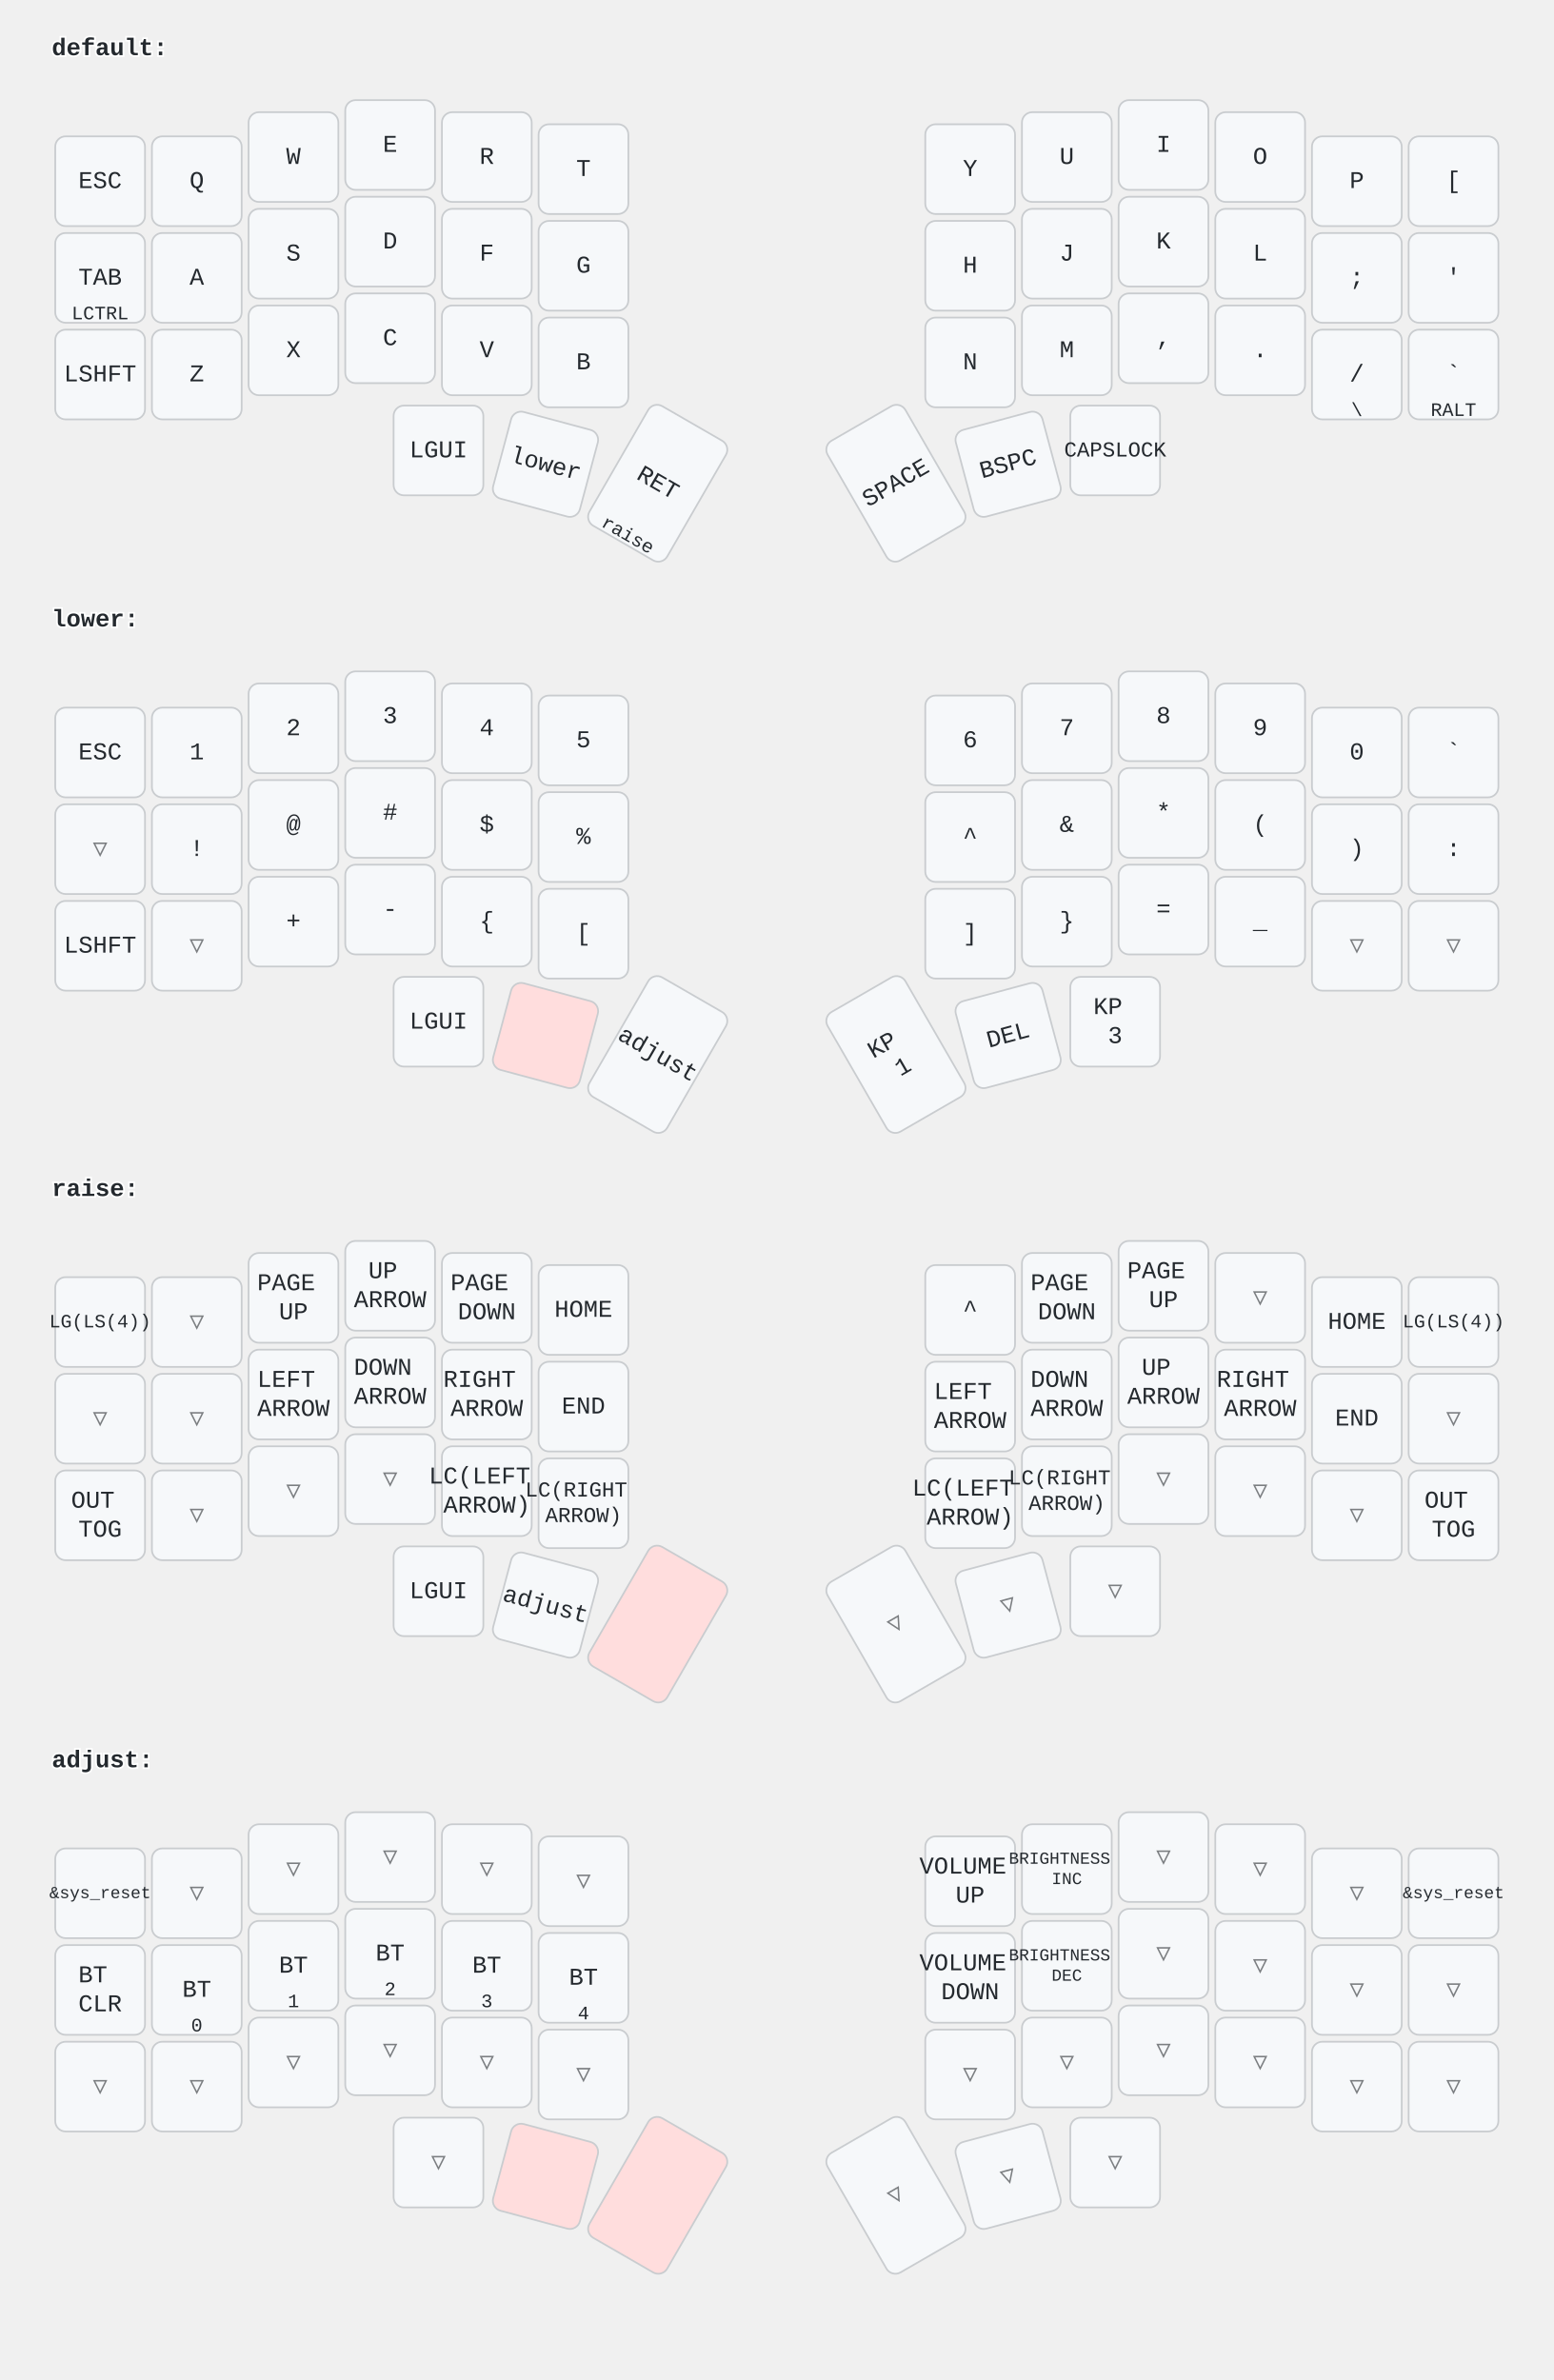
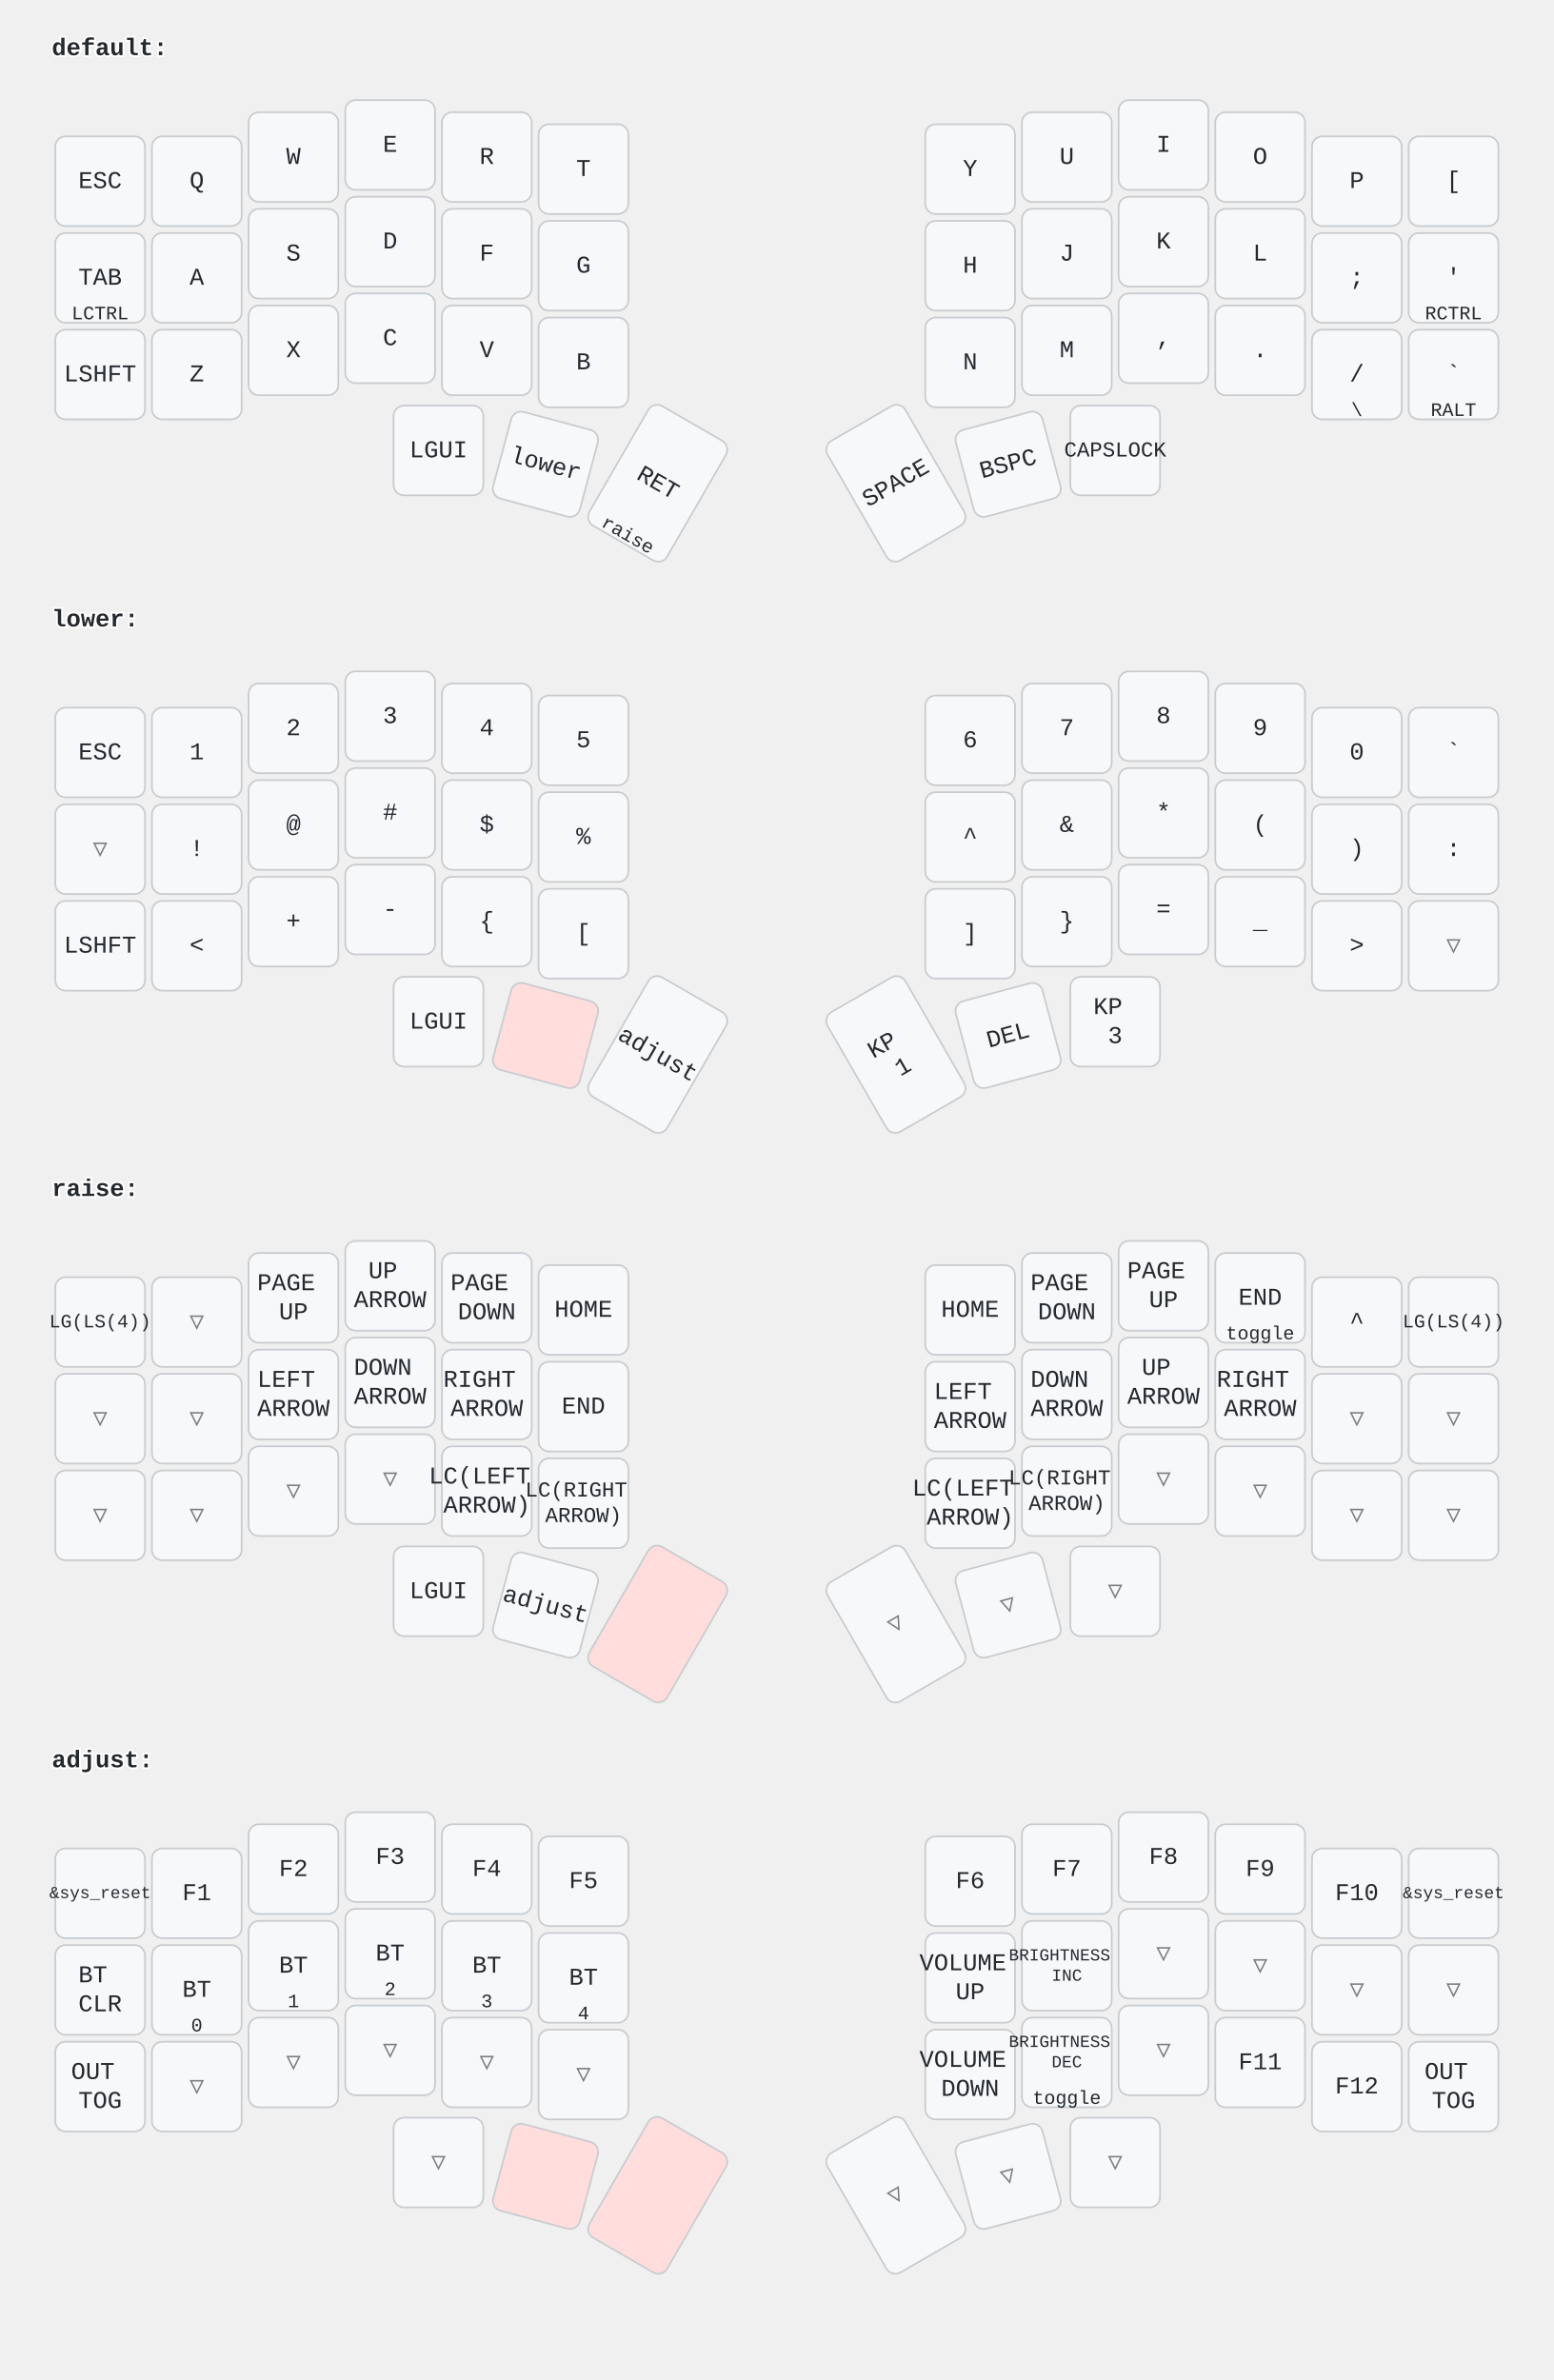
<svg xmlns="http://www.w3.org/2000/svg" width="900" height="1379" viewBox="0 0 900 1379" class="keymap">
  <style>/* inherit to force styles through use tags */
svg path {
    fill: inherit;
}

/* font and background color specifications */
svg.keymap {
    font-family: SFMono-Regular,Consolas,Liberation Mono,Menlo,monospace;
    font-size: 14px;
    font-kerning: normal;
    text-rendering: optimizeLegibility;
    fill: #24292e;
}

/* default key styling */
rect.key {
    fill: #f6f8fa;
}

rect.key, rect.combo {
    stroke: #c9cccf;
    stroke-width: 1;
}

/* default key side styling, only used is draw_key_sides is set */
rect.side {
    filter: brightness(90%);
}

/* color accent for combo boxes */
rect.combo, rect.combo-separate {
    fill: #cdf;
}

/* color accent for held keys */
rect.held, rect.combo.held {
    fill: #fdd;
}

/* color accent for ghost (optional) keys */
rect.ghost, rect.combo.ghost {
    stroke-dasharray: 4, 4;
    stroke-width: 2;
}

text {
    text-anchor: middle;
    dominant-baseline: middle;
}

/* styling for layer labels */
text.label {
    font-weight: bold;
    text-anchor: start;
    stroke: white;
    stroke-width: 2;
    paint-order: stroke;
}

/* styling for combo tap, and key hold/shifted label text */
text.combo, text.hold, text.shifted {
    font-size: 11px;
}

text.hold {
    text-anchor: middle;
    dominant-baseline: auto;
}

text.shifted {
    text-anchor: middle;
    dominant-baseline: hanging;
}

/* styling for hold/shifted label text in combo box */
text.combo.hold, text.combo.shifted {
    font-size: 8px;
}

/* lighter symbol for transparent keys */
text.trans {
    fill: #7b7e81;
}

/* styling for combo dendrons */
path.combo {
    stroke-width: 1;
    stroke: gray;
    fill: none;
}

/* Start Tabler Icons Cleanup */
/* cannot use height/width with glyphs */
.icon-tabler &gt; path {
    fill: inherit;
    stroke: inherit;
    stroke-width: 2;
}
/* hide tabler's default box */
.icon-tabler &gt; path[stroke="none"][fill="none"] {
    visibility: hidden;
}
/* End Tabler Icons Cleanup */
</style>
  <g transform="translate(30, 0)" class="layer-default">
    <text x="0" y="28" class="label">default:</text>
    <g transform="translate(0, 56)">
      <g transform="translate(28, 49)" class="key keypos-0">
        <rect rx="6" ry="6" x="-26" y="-26" width="52" height="52" class="key" />
        <text x="0" y="0" class="key tap">ESC</text>
      </g>
      <g transform="translate(84, 49)" class="key keypos-1">
        <rect rx="6" ry="6" x="-26" y="-26" width="52" height="52" class="key" />
        <text x="0" y="0" class="key tap">Q</text>
      </g>
      <g transform="translate(140, 35)" class="key keypos-2">
        <rect rx="6" ry="6" x="-26" y="-26" width="52" height="52" class="key" />
        <text x="0" y="0" class="key tap">W</text>
      </g>
      <g transform="translate(196, 28)" class="key keypos-3">
        <rect rx="6" ry="6" x="-26" y="-26" width="52" height="52" class="key" />
        <text x="0" y="0" class="key tap">E</text>
      </g>
      <g transform="translate(252, 35)" class="key keypos-4">
        <rect rx="6" ry="6" x="-26" y="-26" width="52" height="52" class="key" />
        <text x="0" y="0" class="key tap">R</text>
      </g>
      <g transform="translate(308, 42)" class="key keypos-5">
        <rect rx="6" ry="6" x="-26" y="-26" width="52" height="52" class="key" />
        <text x="0" y="0" class="key tap">T</text>
      </g>
      <g transform="translate(532, 42)" class="key keypos-6">
        <rect rx="6" ry="6" x="-26" y="-26" width="52" height="52" class="key" />
        <text x="0" y="0" class="key tap">Y</text>
      </g>
      <g transform="translate(588, 35)" class="key keypos-7">
        <rect rx="6" ry="6" x="-26" y="-26" width="52" height="52" class="key" />
        <text x="0" y="0" class="key tap">U</text>
      </g>
      <g transform="translate(644, 28)" class="key keypos-8">
        <rect rx="6" ry="6" x="-26" y="-26" width="52" height="52" class="key" />
        <text x="0" y="0" class="key tap">I</text>
      </g>
      <g transform="translate(700, 35)" class="key keypos-9">
        <rect rx="6" ry="6" x="-26" y="-26" width="52" height="52" class="key" />
        <text x="0" y="0" class="key tap">O</text>
      </g>
      <g transform="translate(756, 49)" class="key keypos-10">
        <rect rx="6" ry="6" x="-26" y="-26" width="52" height="52" class="key" />
        <text x="0" y="0" class="key tap">P</text>
      </g>
      <g transform="translate(812, 49)" class="key keypos-11">
        <rect rx="6" ry="6" x="-26" y="-26" width="52" height="52" class="key" />
        <text x="0" y="0" class="key tap">[</text>
      </g>
      <g transform="translate(28, 105)" class="key keypos-12">
        <rect rx="6" ry="6" x="-26" y="-26" width="52" height="52" class="key" />
        <text x="0" y="0" class="key tap">TAB</text>
        <text x="0" y="24" class="key hold">LCTRL</text>
      </g>
      <g transform="translate(84, 105)" class="key keypos-13">
        <rect rx="6" ry="6" x="-26" y="-26" width="52" height="52" class="key" />
        <text x="0" y="0" class="key tap">A</text>
      </g>
      <g transform="translate(140, 91)" class="key keypos-14">
        <rect rx="6" ry="6" x="-26" y="-26" width="52" height="52" class="key" />
        <text x="0" y="0" class="key tap">S</text>
      </g>
      <g transform="translate(196, 84)" class="key keypos-15">
        <rect rx="6" ry="6" x="-26" y="-26" width="52" height="52" class="key" />
        <text x="0" y="0" class="key tap">D</text>
      </g>
      <g transform="translate(252, 91)" class="key keypos-16">
        <rect rx="6" ry="6" x="-26" y="-26" width="52" height="52" class="key" />
        <text x="0" y="0" class="key tap">F</text>
      </g>
      <g transform="translate(308, 98)" class="key keypos-17">
        <rect rx="6" ry="6" x="-26" y="-26" width="52" height="52" class="key" />
        <text x="0" y="0" class="key tap">G</text>
      </g>
      <g transform="translate(532, 98)" class="key keypos-18">
        <rect rx="6" ry="6" x="-26" y="-26" width="52" height="52" class="key" />
        <text x="0" y="0" class="key tap">H</text>
      </g>
      <g transform="translate(588, 91)" class="key keypos-19">
        <rect rx="6" ry="6" x="-26" y="-26" width="52" height="52" class="key" />
        <text x="0" y="0" class="key tap">J</text>
      </g>
      <g transform="translate(644, 84)" class="key keypos-20">
        <rect rx="6" ry="6" x="-26" y="-26" width="52" height="52" class="key" />
        <text x="0" y="0" class="key tap">K</text>
      </g>
      <g transform="translate(700, 91)" class="key keypos-21">
        <rect rx="6" ry="6" x="-26" y="-26" width="52" height="52" class="key" />
        <text x="0" y="0" class="key tap">L</text>
      </g>
      <g transform="translate(756, 105)" class="key keypos-22">
        <rect rx="6" ry="6" x="-26" y="-26" width="52" height="52" class="key" />
        <text x="0" y="0" class="key tap">;</text>
      </g>
      <g transform="translate(812, 105)" class="key keypos-23">
        <rect rx="6" ry="6" x="-26" y="-26" width="52" height="52" class="key" />
        <text x="0" y="0" class="key tap">'</text>
+         <text x="0" y="24" class="key hold">RCTRL</text>
      </g>
      <g transform="translate(28, 161)" class="key keypos-24">
        <rect rx="6" ry="6" x="-26" y="-26" width="52" height="52" class="key" />
        <text x="0" y="0" class="key tap">LSHFT</text>
      </g>
      <g transform="translate(84, 161)" class="key keypos-25">
        <rect rx="6" ry="6" x="-26" y="-26" width="52" height="52" class="key" />
        <text x="0" y="0" class="key tap">Z</text>
      </g>
      <g transform="translate(140, 147)" class="key keypos-26">
        <rect rx="6" ry="6" x="-26" y="-26" width="52" height="52" class="key" />
        <text x="0" y="0" class="key tap">X</text>
      </g>
      <g transform="translate(196, 140)" class="key keypos-27">
        <rect rx="6" ry="6" x="-26" y="-26" width="52" height="52" class="key" />
        <text x="0" y="0" class="key tap">C</text>
      </g>
      <g transform="translate(252, 147)" class="key keypos-28">
        <rect rx="6" ry="6" x="-26" y="-26" width="52" height="52" class="key" />
        <text x="0" y="0" class="key tap">V</text>
      </g>
      <g transform="translate(308, 154)" class="key keypos-29">
        <rect rx="6" ry="6" x="-26" y="-26" width="52" height="52" class="key" />
        <text x="0" y="0" class="key tap">B</text>
      </g>
      <g transform="translate(532, 154)" class="key keypos-30">
        <rect rx="6" ry="6" x="-26" y="-26" width="52" height="52" class="key" />
        <text x="0" y="0" class="key tap">N</text>
      </g>
      <g transform="translate(588, 147)" class="key keypos-31">
        <rect rx="6" ry="6" x="-26" y="-26" width="52" height="52" class="key" />
        <text x="0" y="0" class="key tap">M</text>
      </g>
      <g transform="translate(644, 140)" class="key keypos-32">
        <rect rx="6" ry="6" x="-26" y="-26" width="52" height="52" class="key" />
        <text x="0" y="0" class="key tap">,</text>
      </g>
      <g transform="translate(700, 147)" class="key keypos-33">
        <rect rx="6" ry="6" x="-26" y="-26" width="52" height="52" class="key" />
        <text x="0" y="0" class="key tap">.</text>
      </g>
      <g transform="translate(756, 161)" class="key keypos-34">
        <rect rx="6" ry="6" x="-26" y="-26" width="52" height="52" class="key" />
        <text x="0" y="0" class="key tap">/</text>
        <text x="0" y="24" class="key hold">\</text>
      </g>
      <g transform="translate(812, 161)" class="key keypos-35">
        <rect rx="6" ry="6" x="-26" y="-26" width="52" height="52" class="key" />
        <text x="0" y="0" class="key tap">`</text>
        <text x="0" y="24" class="key hold">RALT</text>
      </g>
      <g transform="translate(224, 205)" class="key keypos-36">
        <rect rx="6" ry="6" x="-26" y="-26" width="52" height="52" class="key" />
        <text x="0" y="0" class="key tap">LGUI</text>
      </g>
      <g transform="translate(286, 213) rotate(15.0)" class="key keypos-37">
        <rect rx="6" ry="6" x="-26" y="-26" width="52" height="52" class="key" />
        <text x="0" y="0" class="key tap">lower</text>
      </g>
      <g transform="translate(351, 224) rotate(30.0)" class="key keypos-38">
        <rect rx="6" ry="6" x="-26" y="-40" width="52" height="80" class="key" />
        <text x="0" y="0" class="key tap">RET</text>
        <text x="0" y="38" class="key hold">raise</text>
      </g>
      <g transform="translate(489, 224) rotate(-30.0)" class="key keypos-39">
        <rect rx="6" ry="6" x="-26" y="-40" width="52" height="80" class="key" />
        <text x="0" y="0" class="key tap">SPACE</text>
      </g>
      <g transform="translate(554, 213) rotate(-15.0)" class="key keypos-40">
        <rect rx="6" ry="6" x="-26" y="-26" width="52" height="52" class="key" />
        <text x="0" y="0" class="key tap">BSPC</text>
      </g>
      <g transform="translate(616, 205)" class="key keypos-41">
        <rect rx="6" ry="6" x="-26" y="-26" width="52" height="52" class="key" />
        <text x="0" y="0" class="key tap">
          <tspan style="font-size: 88%">CAPSLOCK</tspan>
        </text>
      </g>
    </g>
  </g>
  <g transform="translate(30, 331)" class="layer-lower">
    <text x="0" y="28" class="label">lower:</text>
    <g transform="translate(0, 56)">
      <g transform="translate(28, 49)" class="key keypos-0">
        <rect rx="6" ry="6" x="-26" y="-26" width="52" height="52" class="key" />
        <text x="0" y="0" class="key tap">ESC</text>
      </g>
      <g transform="translate(84, 49)" class="key keypos-1">
        <rect rx="6" ry="6" x="-26" y="-26" width="52" height="52" class="key" />
        <text x="0" y="0" class="key tap">1</text>
      </g>
      <g transform="translate(140, 35)" class="key keypos-2">
        <rect rx="6" ry="6" x="-26" y="-26" width="52" height="52" class="key" />
        <text x="0" y="0" class="key tap">2</text>
      </g>
      <g transform="translate(196, 28)" class="key keypos-3">
        <rect rx="6" ry="6" x="-26" y="-26" width="52" height="52" class="key" />
        <text x="0" y="0" class="key tap">3</text>
      </g>
      <g transform="translate(252, 35)" class="key keypos-4">
        <rect rx="6" ry="6" x="-26" y="-26" width="52" height="52" class="key" />
        <text x="0" y="0" class="key tap">4</text>
      </g>
      <g transform="translate(308, 42)" class="key keypos-5">
        <rect rx="6" ry="6" x="-26" y="-26" width="52" height="52" class="key" />
        <text x="0" y="0" class="key tap">5</text>
      </g>
      <g transform="translate(532, 42)" class="key keypos-6">
        <rect rx="6" ry="6" x="-26" y="-26" width="52" height="52" class="key" />
        <text x="0" y="0" class="key tap">6</text>
      </g>
      <g transform="translate(588, 35)" class="key keypos-7">
        <rect rx="6" ry="6" x="-26" y="-26" width="52" height="52" class="key" />
        <text x="0" y="0" class="key tap">7</text>
      </g>
      <g transform="translate(644, 28)" class="key keypos-8">
        <rect rx="6" ry="6" x="-26" y="-26" width="52" height="52" class="key" />
        <text x="0" y="0" class="key tap">8</text>
      </g>
      <g transform="translate(700, 35)" class="key keypos-9">
        <rect rx="6" ry="6" x="-26" y="-26" width="52" height="52" class="key" />
        <text x="0" y="0" class="key tap">9</text>
      </g>
      <g transform="translate(756, 49)" class="key keypos-10">
        <rect rx="6" ry="6" x="-26" y="-26" width="52" height="52" class="key" />
        <text x="0" y="0" class="key tap">0</text>
      </g>
      <g transform="translate(812, 49)" class="key keypos-11">
        <rect rx="6" ry="6" x="-26" y="-26" width="52" height="52" class="key" />
        <text x="0" y="0" class="key tap">`</text>
      </g>
      <g transform="translate(28, 105)" class="key trans keypos-12">
        <rect rx="6" ry="6" x="-26" y="-26" width="52" height="52" class="key trans" />
        <text x="0" y="0" class="key trans tap">▽</text>
      </g>
      <g transform="translate(84, 105)" class="key keypos-13">
        <rect rx="6" ry="6" x="-26" y="-26" width="52" height="52" class="key" />
        <text x="0" y="0" class="key tap">!</text>
      </g>
      <g transform="translate(140, 91)" class="key keypos-14">
        <rect rx="6" ry="6" x="-26" y="-26" width="52" height="52" class="key" />
        <text x="0" y="0" class="key tap">@</text>
      </g>
      <g transform="translate(196, 84)" class="key keypos-15">
        <rect rx="6" ry="6" x="-26" y="-26" width="52" height="52" class="key" />
        <text x="0" y="0" class="key tap">#</text>
      </g>
      <g transform="translate(252, 91)" class="key keypos-16">
        <rect rx="6" ry="6" x="-26" y="-26" width="52" height="52" class="key" />
        <text x="0" y="0" class="key tap">$</text>
      </g>
      <g transform="translate(308, 98)" class="key keypos-17">
        <rect rx="6" ry="6" x="-26" y="-26" width="52" height="52" class="key" />
        <text x="0" y="0" class="key tap">%</text>
      </g>
      <g transform="translate(532, 98)" class="key keypos-18">
        <rect rx="6" ry="6" x="-26" y="-26" width="52" height="52" class="key" />
        <text x="0" y="0" class="key tap">^</text>
      </g>
      <g transform="translate(588, 91)" class="key keypos-19">
        <rect rx="6" ry="6" x="-26" y="-26" width="52" height="52" class="key" />
        <text x="0" y="0" class="key tap">&amp;</text>
      </g>
      <g transform="translate(644, 84)" class="key keypos-20">
        <rect rx="6" ry="6" x="-26" y="-26" width="52" height="52" class="key" />
        <text x="0" y="0" class="key tap">*</text>
      </g>
      <g transform="translate(700, 91)" class="key keypos-21">
        <rect rx="6" ry="6" x="-26" y="-26" width="52" height="52" class="key" />
        <text x="0" y="0" class="key tap">(</text>
      </g>
      <g transform="translate(756, 105)" class="key keypos-22">
        <rect rx="6" ry="6" x="-26" y="-26" width="52" height="52" class="key" />
        <text x="0" y="0" class="key tap">)</text>
      </g>
      <g transform="translate(812, 105)" class="key keypos-23">
        <rect rx="6" ry="6" x="-26" y="-26" width="52" height="52" class="key" />
        <text x="0" y="0" class="key tap">:</text>
      </g>
      <g transform="translate(28, 161)" class="key keypos-24">
        <rect rx="6" ry="6" x="-26" y="-26" width="52" height="52" class="key" />
        <text x="0" y="0" class="key tap">LSHFT</text>
      </g>
-       <g transform="translate(84, 161)" class="key trans keypos-25">
-         <rect rx="6" ry="6" x="-26" y="-26" width="52" height="52" class="key trans" />
-         <text x="0" y="0" class="key trans tap">▽</text>
+       <g transform="translate(84, 161)" class="key keypos-25">
+         <rect rx="6" ry="6" x="-26" y="-26" width="52" height="52" class="key" />
+         <text x="0" y="0" class="key tap">&lt;</text>
      </g>
      <g transform="translate(140, 147)" class="key keypos-26">
        <rect rx="6" ry="6" x="-26" y="-26" width="52" height="52" class="key" />
        <text x="0" y="0" class="key tap">+</text>
      </g>
      <g transform="translate(196, 140)" class="key keypos-27">
        <rect rx="6" ry="6" x="-26" y="-26" width="52" height="52" class="key" />
        <text x="0" y="0" class="key tap">-</text>
      </g>
      <g transform="translate(252, 147)" class="key keypos-28">
        <rect rx="6" ry="6" x="-26" y="-26" width="52" height="52" class="key" />
        <text x="0" y="0" class="key tap">{</text>
      </g>
      <g transform="translate(308, 154)" class="key keypos-29">
        <rect rx="6" ry="6" x="-26" y="-26" width="52" height="52" class="key" />
        <text x="0" y="0" class="key tap">[</text>
      </g>
      <g transform="translate(532, 154)" class="key keypos-30">
        <rect rx="6" ry="6" x="-26" y="-26" width="52" height="52" class="key" />
        <text x="0" y="0" class="key tap">]</text>
      </g>
      <g transform="translate(588, 147)" class="key keypos-31">
        <rect rx="6" ry="6" x="-26" y="-26" width="52" height="52" class="key" />
        <text x="0" y="0" class="key tap">}</text>
      </g>
      <g transform="translate(644, 140)" class="key keypos-32">
        <rect rx="6" ry="6" x="-26" y="-26" width="52" height="52" class="key" />
        <text x="0" y="0" class="key tap">=</text>
      </g>
      <g transform="translate(700, 147)" class="key keypos-33">
        <rect rx="6" ry="6" x="-26" y="-26" width="52" height="52" class="key" />
        <text x="0" y="0" class="key tap">_</text>
      </g>
-       <g transform="translate(756, 161)" class="key trans keypos-34">
-         <rect rx="6" ry="6" x="-26" y="-26" width="52" height="52" class="key trans" />
-         <text x="0" y="0" class="key trans tap">▽</text>
+       <g transform="translate(756, 161)" class="key keypos-34">
+         <rect rx="6" ry="6" x="-26" y="-26" width="52" height="52" class="key" />
+         <text x="0" y="0" class="key tap">&gt;</text>
      </g>
      <g transform="translate(812, 161)" class="key trans keypos-35">
        <rect rx="6" ry="6" x="-26" y="-26" width="52" height="52" class="key trans" />
        <text x="0" y="0" class="key trans tap">▽</text>
      </g>
      <g transform="translate(224, 205)" class="key keypos-36">
        <rect rx="6" ry="6" x="-26" y="-26" width="52" height="52" class="key" />
        <text x="0" y="0" class="key tap">LGUI</text>
      </g>
      <g transform="translate(286, 213) rotate(15.0)" class="key held keypos-37">
        <rect rx="6" ry="6" x="-26" y="-26" width="52" height="52" class="key held" />
      </g>
      <g transform="translate(351, 224) rotate(30.0)" class="key keypos-38">
        <rect rx="6" ry="6" x="-26" y="-40" width="52" height="80" class="key" />
        <text x="0" y="0" class="key tap">adjust</text>
      </g>
      <g transform="translate(489, 224) rotate(-30.0)" class="key keypos-39">
        <rect rx="6" ry="6" x="-26" y="-40" width="52" height="80" class="key" />
        <text x="0" y="0" class="key tap">
          <tspan x="0" dy="-0.6em">KP</tspan>
          <tspan x="0" dy="1.2em">1</tspan>
        </text>
      </g>
      <g transform="translate(554, 213) rotate(-15.0)" class="key keypos-40">
        <rect rx="6" ry="6" x="-26" y="-26" width="52" height="52" class="key" />
        <text x="0" y="0" class="key tap">DEL</text>
      </g>
      <g transform="translate(616, 205)" class="key keypos-41">
        <rect rx="6" ry="6" x="-26" y="-26" width="52" height="52" class="key" />
        <text x="0" y="0" class="key tap">
          <tspan x="0" dy="-0.6em">KP</tspan>
          <tspan x="0" dy="1.2em">3</tspan>
        </text>
      </g>
    </g>
  </g>
  <g transform="translate(30, 661)" class="layer-raise">
    <text x="0" y="28" class="label">raise:</text>
    <g transform="translate(0, 56)">
      <g transform="translate(28, 49)" class="key keypos-0">
        <rect rx="6" ry="6" x="-26" y="-26" width="52" height="52" class="key" />
        <text x="0" y="0" class="key tap">
          <tspan style="font-size: 78%">LG(LS(4))</tspan>
        </text>
      </g>
      <g transform="translate(84, 49)" class="key trans keypos-1">
        <rect rx="6" ry="6" x="-26" y="-26" width="52" height="52" class="key trans" />
        <text x="0" y="0" class="key trans tap">▽</text>
      </g>
      <g transform="translate(140, 35)" class="key keypos-2">
        <rect rx="6" ry="6" x="-26" y="-26" width="52" height="52" class="key" />
        <text x="0" y="0" class="key tap">
          <tspan x="0" dy="-0.6em">PAGE</tspan>
          <tspan x="0" dy="1.2em">UP</tspan>
        </text>
      </g>
      <g transform="translate(196, 28)" class="key keypos-3">
        <rect rx="6" ry="6" x="-26" y="-26" width="52" height="52" class="key" />
        <text x="0" y="0" class="key tap">
          <tspan x="0" dy="-0.6em">UP</tspan>
          <tspan x="0" dy="1.2em">ARROW</tspan>
        </text>
      </g>
      <g transform="translate(252, 35)" class="key keypos-4">
        <rect rx="6" ry="6" x="-26" y="-26" width="52" height="52" class="key" />
        <text x="0" y="0" class="key tap">
          <tspan x="0" dy="-0.6em">PAGE</tspan>
          <tspan x="0" dy="1.2em">DOWN</tspan>
        </text>
      </g>
      <g transform="translate(308, 42)" class="key keypos-5">
        <rect rx="6" ry="6" x="-26" y="-26" width="52" height="52" class="key" />
        <text x="0" y="0" class="key tap">HOME</text>
      </g>
      <g transform="translate(532, 42)" class="key keypos-6">
        <rect rx="6" ry="6" x="-26" y="-26" width="52" height="52" class="key" />
-         <text x="0" y="0" class="key tap">^</text>
+         <text x="0" y="0" class="key tap">HOME</text>
      </g>
      <g transform="translate(588, 35)" class="key keypos-7">
        <rect rx="6" ry="6" x="-26" y="-26" width="52" height="52" class="key" />
        <text x="0" y="0" class="key tap">
          <tspan x="0" dy="-0.6em">PAGE</tspan>
          <tspan x="0" dy="1.2em">DOWN</tspan>
        </text>
      </g>
      <g transform="translate(644, 28)" class="key keypos-8">
        <rect rx="6" ry="6" x="-26" y="-26" width="52" height="52" class="key" />
        <text x="0" y="0" class="key tap">
          <tspan x="0" dy="-0.6em">PAGE</tspan>
          <tspan x="0" dy="1.2em">UP</tspan>
        </text>
      </g>
-       <g transform="translate(700, 35)" class="key trans keypos-9">
-         <rect rx="6" ry="6" x="-26" y="-26" width="52" height="52" class="key trans" />
-         <text x="0" y="0" class="key trans tap">▽</text>
+       <g transform="translate(700, 35)" class="key keypos-9">
+         <rect rx="6" ry="6" x="-26" y="-26" width="52" height="52" class="key" />
+         <text x="0" y="0" class="key tap">END</text>
+         <text x="0" y="24" class="key hold">toggle</text>
      </g>
      <g transform="translate(756, 49)" class="key keypos-10">
        <rect rx="6" ry="6" x="-26" y="-26" width="52" height="52" class="key" />
-         <text x="0" y="0" class="key tap">HOME</text>
+         <text x="0" y="0" class="key tap">^</text>
      </g>
      <g transform="translate(812, 49)" class="key keypos-11">
        <rect rx="6" ry="6" x="-26" y="-26" width="52" height="52" class="key" />
        <text x="0" y="0" class="key tap">
          <tspan style="font-size: 78%">LG(LS(4))</tspan>
        </text>
      </g>
      <g transform="translate(28, 105)" class="key trans keypos-12">
        <rect rx="6" ry="6" x="-26" y="-26" width="52" height="52" class="key trans" />
        <text x="0" y="0" class="key trans tap">▽</text>
      </g>
      <g transform="translate(84, 105)" class="key trans keypos-13">
        <rect rx="6" ry="6" x="-26" y="-26" width="52" height="52" class="key trans" />
        <text x="0" y="0" class="key trans tap">▽</text>
      </g>
      <g transform="translate(140, 91)" class="key keypos-14">
        <rect rx="6" ry="6" x="-26" y="-26" width="52" height="52" class="key" />
        <text x="0" y="0" class="key tap">
          <tspan x="0" dy="-0.6em">LEFT</tspan>
          <tspan x="0" dy="1.2em">ARROW</tspan>
        </text>
      </g>
      <g transform="translate(196, 84)" class="key keypos-15">
        <rect rx="6" ry="6" x="-26" y="-26" width="52" height="52" class="key" />
        <text x="0" y="0" class="key tap">
          <tspan x="0" dy="-0.6em">DOWN</tspan>
          <tspan x="0" dy="1.2em">ARROW</tspan>
        </text>
      </g>
      <g transform="translate(252, 91)" class="key keypos-16">
        <rect rx="6" ry="6" x="-26" y="-26" width="52" height="52" class="key" />
        <text x="0" y="0" class="key tap">
          <tspan x="0" dy="-0.6em">RIGHT</tspan>
          <tspan x="0" dy="1.2em">ARROW</tspan>
        </text>
      </g>
      <g transform="translate(308, 98)" class="key keypos-17">
        <rect rx="6" ry="6" x="-26" y="-26" width="52" height="52" class="key" />
        <text x="0" y="0" class="key tap">END</text>
      </g>
      <g transform="translate(532, 98)" class="key keypos-18">
        <rect rx="6" ry="6" x="-26" y="-26" width="52" height="52" class="key" />
        <text x="0" y="0" class="key tap">
          <tspan x="0" dy="-0.6em">LEFT</tspan>
          <tspan x="0" dy="1.2em">ARROW</tspan>
        </text>
      </g>
      <g transform="translate(588, 91)" class="key keypos-19">
        <rect rx="6" ry="6" x="-26" y="-26" width="52" height="52" class="key" />
        <text x="0" y="0" class="key tap">
          <tspan x="0" dy="-0.6em">DOWN</tspan>
          <tspan x="0" dy="1.2em">ARROW</tspan>
        </text>
      </g>
      <g transform="translate(644, 84)" class="key keypos-20">
        <rect rx="6" ry="6" x="-26" y="-26" width="52" height="52" class="key" />
        <text x="0" y="0" class="key tap">
          <tspan x="0" dy="-0.6em">UP</tspan>
          <tspan x="0" dy="1.2em">ARROW</tspan>
        </text>
      </g>
      <g transform="translate(700, 91)" class="key keypos-21">
        <rect rx="6" ry="6" x="-26" y="-26" width="52" height="52" class="key" />
        <text x="0" y="0" class="key tap">
          <tspan x="0" dy="-0.6em">RIGHT</tspan>
          <tspan x="0" dy="1.2em">ARROW</tspan>
        </text>
      </g>
-       <g transform="translate(756, 105)" class="key keypos-22">
-         <rect rx="6" ry="6" x="-26" y="-26" width="52" height="52" class="key" />
-         <text x="0" y="0" class="key tap">END</text>
+       <g transform="translate(756, 105)" class="key trans keypos-22">
+         <rect rx="6" ry="6" x="-26" y="-26" width="52" height="52" class="key trans" />
+         <text x="0" y="0" class="key trans tap">▽</text>
      </g>
      <g transform="translate(812, 105)" class="key trans keypos-23">
        <rect rx="6" ry="6" x="-26" y="-26" width="52" height="52" class="key trans" />
        <text x="0" y="0" class="key trans tap">▽</text>
      </g>
-       <g transform="translate(28, 161)" class="key keypos-24">
-         <rect rx="6" ry="6" x="-26" y="-26" width="52" height="52" class="key" />
-         <text x="0" y="0" class="key tap">
-           <tspan x="0" dy="-0.6em">OUT</tspan>
-           <tspan x="0" dy="1.2em">TOG</tspan>
-         </text>
+       <g transform="translate(28, 161)" class="key trans keypos-24">
+         <rect rx="6" ry="6" x="-26" y="-26" width="52" height="52" class="key trans" />
+         <text x="0" y="0" class="key trans tap">▽</text>
      </g>
      <g transform="translate(84, 161)" class="key trans keypos-25">
        <rect rx="6" ry="6" x="-26" y="-26" width="52" height="52" class="key trans" />
        <text x="0" y="0" class="key trans tap">▽</text>
      </g>
      <g transform="translate(140, 147)" class="key trans keypos-26">
        <rect rx="6" ry="6" x="-26" y="-26" width="52" height="52" class="key trans" />
        <text x="0" y="0" class="key trans tap">▽</text>
      </g>
      <g transform="translate(196, 140)" class="key trans keypos-27">
        <rect rx="6" ry="6" x="-26" y="-26" width="52" height="52" class="key trans" />
        <text x="0" y="0" class="key trans tap">▽</text>
      </g>
      <g transform="translate(252, 147)" class="key keypos-28">
        <rect rx="6" ry="6" x="-26" y="-26" width="52" height="52" class="key" />
        <text x="0" y="0" class="key tap">
          <tspan x="0" dy="-0.6em">LC(LEFT</tspan>
          <tspan x="0" dy="1.2em">ARROW)</tspan>
        </text>
      </g>
      <g transform="translate(308, 154)" class="key keypos-29">
        <rect rx="6" ry="6" x="-26" y="-26" width="52" height="52" class="key" />
        <text x="0" y="0" class="key tap">
          <tspan x="0" dy="-0.6em" style="font-size: 88%">LC(RIGHT</tspan>
          <tspan x="0" dy="1.2em" style="font-size: 88%">ARROW)</tspan>
        </text>
      </g>
      <g transform="translate(532, 154)" class="key keypos-30">
        <rect rx="6" ry="6" x="-26" y="-26" width="52" height="52" class="key" />
        <text x="0" y="0" class="key tap">
          <tspan x="0" dy="-0.6em">LC(LEFT</tspan>
          <tspan x="0" dy="1.2em">ARROW)</tspan>
        </text>
      </g>
      <g transform="translate(588, 147)" class="key keypos-31">
        <rect rx="6" ry="6" x="-26" y="-26" width="52" height="52" class="key" />
        <text x="0" y="0" class="key tap">
          <tspan x="0" dy="-0.6em" style="font-size: 88%">LC(RIGHT</tspan>
          <tspan x="0" dy="1.2em" style="font-size: 88%">ARROW)</tspan>
        </text>
      </g>
      <g transform="translate(644, 140)" class="key trans keypos-32">
        <rect rx="6" ry="6" x="-26" y="-26" width="52" height="52" class="key trans" />
        <text x="0" y="0" class="key trans tap">▽</text>
      </g>
      <g transform="translate(700, 147)" class="key trans keypos-33">
        <rect rx="6" ry="6" x="-26" y="-26" width="52" height="52" class="key trans" />
        <text x="0" y="0" class="key trans tap">▽</text>
      </g>
      <g transform="translate(756, 161)" class="key trans keypos-34">
        <rect rx="6" ry="6" x="-26" y="-26" width="52" height="52" class="key trans" />
        <text x="0" y="0" class="key trans tap">▽</text>
      </g>
-       <g transform="translate(812, 161)" class="key keypos-35">
-         <rect rx="6" ry="6" x="-26" y="-26" width="52" height="52" class="key" />
-         <text x="0" y="0" class="key tap">
-           <tspan x="0" dy="-0.6em">OUT</tspan>
-           <tspan x="0" dy="1.2em">TOG</tspan>
-         </text>
+       <g transform="translate(812, 161)" class="key trans keypos-35">
+         <rect rx="6" ry="6" x="-26" y="-26" width="52" height="52" class="key trans" />
+         <text x="0" y="0" class="key trans tap">▽</text>
      </g>
      <g transform="translate(224, 205)" class="key keypos-36">
        <rect rx="6" ry="6" x="-26" y="-26" width="52" height="52" class="key" />
        <text x="0" y="0" class="key tap">LGUI</text>
      </g>
      <g transform="translate(286, 213) rotate(15.0)" class="key keypos-37">
        <rect rx="6" ry="6" x="-26" y="-26" width="52" height="52" class="key" />
        <text x="0" y="0" class="key tap">adjust</text>
      </g>
      <g transform="translate(351, 224) rotate(30.0)" class="key held keypos-38">
        <rect rx="6" ry="6" x="-26" y="-40" width="52" height="80" class="key held" />
      </g>
      <g transform="translate(489, 224) rotate(-30.0)" class="key trans keypos-39">
        <rect rx="6" ry="6" x="-26" y="-40" width="52" height="80" class="key trans" />
        <text x="0" y="0" class="key trans tap">▽</text>
      </g>
      <g transform="translate(554, 213) rotate(-15.0)" class="key trans keypos-40">
        <rect rx="6" ry="6" x="-26" y="-26" width="52" height="52" class="key trans" />
        <text x="0" y="0" class="key trans tap">▽</text>
      </g>
      <g transform="translate(616, 205)" class="key trans keypos-41">
        <rect rx="6" ry="6" x="-26" y="-26" width="52" height="52" class="key trans" />
        <text x="0" y="0" class="key trans tap">▽</text>
      </g>
    </g>
  </g>
  <g transform="translate(30, 992)" class="layer-adjust">
    <text x="0" y="28" class="label">adjust:</text>
    <g transform="translate(0, 56)">
      <g transform="translate(28, 49)" class="key keypos-0">
        <rect rx="6" ry="6" x="-26" y="-26" width="52" height="52" class="key" />
        <text x="0" y="0" class="key tap">
          <tspan style="font-size: 70%">&amp;sys_reset</tspan>
        </text>
      </g>
-       <g transform="translate(84, 49)" class="key trans keypos-1">
-         <rect rx="6" ry="6" x="-26" y="-26" width="52" height="52" class="key trans" />
-         <text x="0" y="0" class="key trans tap">▽</text>
-       </g>
-       <g transform="translate(140, 35)" class="key trans keypos-2">
-         <rect rx="6" ry="6" x="-26" y="-26" width="52" height="52" class="key trans" />
-         <text x="0" y="0" class="key trans tap">▽</text>
-       </g>
-       <g transform="translate(196, 28)" class="key trans keypos-3">
-         <rect rx="6" ry="6" x="-26" y="-26" width="52" height="52" class="key trans" />
-         <text x="0" y="0" class="key trans tap">▽</text>
-       </g>
-       <g transform="translate(252, 35)" class="key trans keypos-4">
-         <rect rx="6" ry="6" x="-26" y="-26" width="52" height="52" class="key trans" />
-         <text x="0" y="0" class="key trans tap">▽</text>
-       </g>
-       <g transform="translate(308, 42)" class="key trans keypos-5">
-         <rect rx="6" ry="6" x="-26" y="-26" width="52" height="52" class="key trans" />
-         <text x="0" y="0" class="key trans tap">▽</text>
+       <g transform="translate(84, 49)" class="key keypos-1">
+         <rect rx="6" ry="6" x="-26" y="-26" width="52" height="52" class="key" />
+         <text x="0" y="0" class="key tap">F1</text>
+       </g>
+       <g transform="translate(140, 35)" class="key keypos-2">
+         <rect rx="6" ry="6" x="-26" y="-26" width="52" height="52" class="key" />
+         <text x="0" y="0" class="key tap">F2</text>
+       </g>
+       <g transform="translate(196, 28)" class="key keypos-3">
+         <rect rx="6" ry="6" x="-26" y="-26" width="52" height="52" class="key" />
+         <text x="0" y="0" class="key tap">F3</text>
+       </g>
+       <g transform="translate(252, 35)" class="key keypos-4">
+         <rect rx="6" ry="6" x="-26" y="-26" width="52" height="52" class="key" />
+         <text x="0" y="0" class="key tap">F4</text>
+       </g>
+       <g transform="translate(308, 42)" class="key keypos-5">
+         <rect rx="6" ry="6" x="-26" y="-26" width="52" height="52" class="key" />
+         <text x="0" y="0" class="key tap">F5</text>
      </g>
      <g transform="translate(532, 42)" class="key keypos-6">
+         <rect rx="6" ry="6" x="-26" y="-26" width="52" height="52" class="key" />
+         <text x="0" y="0" class="key tap">F6</text>
+       </g>
+       <g transform="translate(588, 35)" class="key keypos-7">
+         <rect rx="6" ry="6" x="-26" y="-26" width="52" height="52" class="key" />
+         <text x="0" y="0" class="key tap">F7</text>
+       </g>
+       <g transform="translate(644, 28)" class="key keypos-8">
+         <rect rx="6" ry="6" x="-26" y="-26" width="52" height="52" class="key" />
+         <text x="0" y="0" class="key tap">F8</text>
+       </g>
+       <g transform="translate(700, 35)" class="key keypos-9">
+         <rect rx="6" ry="6" x="-26" y="-26" width="52" height="52" class="key" />
+         <text x="0" y="0" class="key tap">F9</text>
+       </g>
+       <g transform="translate(756, 49)" class="key keypos-10">
+         <rect rx="6" ry="6" x="-26" y="-26" width="52" height="52" class="key" />
+         <text x="0" y="0" class="key tap">F10</text>
+       </g>
+       <g transform="translate(812, 49)" class="key keypos-11">
+         <rect rx="6" ry="6" x="-26" y="-26" width="52" height="52" class="key" />
+         <text x="0" y="0" class="key tap">
+           <tspan style="font-size: 70%">&amp;sys_reset</tspan>
+         </text>
+       </g>
+       <g transform="translate(28, 105)" class="key keypos-12">
+         <rect rx="6" ry="6" x="-26" y="-26" width="52" height="52" class="key" />
+         <text x="0" y="0" class="key tap">
+           <tspan x="0" dy="-0.6em">BT</tspan>
+           <tspan x="0" dy="1.2em">CLR</tspan>
+         </text>
+       </g>
+       <g transform="translate(84, 105)" class="key keypos-13">
+         <rect rx="6" ry="6" x="-26" y="-26" width="52" height="52" class="key" />
+         <text x="0" y="0" class="key tap">BT</text>
+         <text x="0" y="24" class="key hold">0</text>
+       </g>
+       <g transform="translate(140, 91)" class="key keypos-14">
+         <rect rx="6" ry="6" x="-26" y="-26" width="52" height="52" class="key" />
+         <text x="0" y="0" class="key tap">BT</text>
+         <text x="0" y="24" class="key hold">1</text>
+       </g>
+       <g transform="translate(196, 84)" class="key keypos-15">
+         <rect rx="6" ry="6" x="-26" y="-26" width="52" height="52" class="key" />
+         <text x="0" y="0" class="key tap">BT</text>
+         <text x="0" y="24" class="key hold">2</text>
+       </g>
+       <g transform="translate(252, 91)" class="key keypos-16">
+         <rect rx="6" ry="6" x="-26" y="-26" width="52" height="52" class="key" />
+         <text x="0" y="0" class="key tap">BT</text>
+         <text x="0" y="24" class="key hold">3</text>
+       </g>
+       <g transform="translate(308, 98)" class="key keypos-17">
+         <rect rx="6" ry="6" x="-26" y="-26" width="52" height="52" class="key" />
+         <text x="0" y="0" class="key tap">BT</text>
+         <text x="0" y="24" class="key hold">4</text>
+       </g>
+       <g transform="translate(532, 98)" class="key keypos-18">
        <rect rx="6" ry="6" x="-26" y="-26" width="52" height="52" class="key" />
        <text x="0" y="0" class="key tap">
          <tspan x="0" dy="-0.6em">VOLUME</tspan>
          <tspan x="0" dy="1.2em">UP</tspan>
        </text>
      </g>
-       <g transform="translate(588, 35)" class="key keypos-7">
+       <g transform="translate(588, 91)" class="key keypos-19">
        <rect rx="6" ry="6" x="-26" y="-26" width="52" height="52" class="key" />
        <text x="0" y="0" class="key tap">
          <tspan x="0" dy="-0.6em" style="font-size: 70%">BRIGHTNESS</tspan>
          <tspan x="0" dy="1.2em" style="font-size: 70%">INC</tspan>
        </text>
      </g>
-       <g transform="translate(644, 28)" class="key trans keypos-8">
-         <rect rx="6" ry="6" x="-26" y="-26" width="52" height="52" class="key trans" />
-         <text x="0" y="0" class="key trans tap">▽</text>
-       </g>
-       <g transform="translate(700, 35)" class="key trans keypos-9">
-         <rect rx="6" ry="6" x="-26" y="-26" width="52" height="52" class="key trans" />
-         <text x="0" y="0" class="key trans tap">▽</text>
-       </g>
-       <g transform="translate(756, 49)" class="key trans keypos-10">
-         <rect rx="6" ry="6" x="-26" y="-26" width="52" height="52" class="key trans" />
-         <text x="0" y="0" class="key trans tap">▽</text>
-       </g>
-       <g transform="translate(812, 49)" class="key keypos-11">
-         <rect rx="6" ry="6" x="-26" y="-26" width="52" height="52" class="key" />
-         <text x="0" y="0" class="key tap">
-           <tspan style="font-size: 70%">&amp;sys_reset</tspan>
-         </text>
-       </g>
-       <g transform="translate(28, 105)" class="key keypos-12">
-         <rect rx="6" ry="6" x="-26" y="-26" width="52" height="52" class="key" />
-         <text x="0" y="0" class="key tap">
-           <tspan x="0" dy="-0.6em">BT</tspan>
-           <tspan x="0" dy="1.2em">CLR</tspan>
-         </text>
-       </g>
-       <g transform="translate(84, 105)" class="key keypos-13">
-         <rect rx="6" ry="6" x="-26" y="-26" width="52" height="52" class="key" />
-         <text x="0" y="0" class="key tap">BT</text>
-         <text x="0" y="24" class="key hold">0</text>
-       </g>
-       <g transform="translate(140, 91)" class="key keypos-14">
-         <rect rx="6" ry="6" x="-26" y="-26" width="52" height="52" class="key" />
-         <text x="0" y="0" class="key tap">BT</text>
-         <text x="0" y="24" class="key hold">1</text>
-       </g>
-       <g transform="translate(196, 84)" class="key keypos-15">
-         <rect rx="6" ry="6" x="-26" y="-26" width="52" height="52" class="key" />
-         <text x="0" y="0" class="key tap">BT</text>
-         <text x="0" y="24" class="key hold">2</text>
-       </g>
-       <g transform="translate(252, 91)" class="key keypos-16">
-         <rect rx="6" ry="6" x="-26" y="-26" width="52" height="52" class="key" />
-         <text x="0" y="0" class="key tap">BT</text>
-         <text x="0" y="24" class="key hold">3</text>
-       </g>
-       <g transform="translate(308, 98)" class="key keypos-17">
-         <rect rx="6" ry="6" x="-26" y="-26" width="52" height="52" class="key" />
-         <text x="0" y="0" class="key tap">BT</text>
-         <text x="0" y="24" class="key hold">4</text>
-       </g>
-       <g transform="translate(532, 98)" class="key keypos-18">
+       <g transform="translate(644, 84)" class="key trans keypos-20">
+         <rect rx="6" ry="6" x="-26" y="-26" width="52" height="52" class="key trans" />
+         <text x="0" y="0" class="key trans tap">▽</text>
+       </g>
+       <g transform="translate(700, 91)" class="key trans keypos-21">
+         <rect rx="6" ry="6" x="-26" y="-26" width="52" height="52" class="key trans" />
+         <text x="0" y="0" class="key trans tap">▽</text>
+       </g>
+       <g transform="translate(756, 105)" class="key trans keypos-22">
+         <rect rx="6" ry="6" x="-26" y="-26" width="52" height="52" class="key trans" />
+         <text x="0" y="0" class="key trans tap">▽</text>
+       </g>
+       <g transform="translate(812, 105)" class="key trans keypos-23">
+         <rect rx="6" ry="6" x="-26" y="-26" width="52" height="52" class="key trans" />
+         <text x="0" y="0" class="key trans tap">▽</text>
+       </g>
+       <g transform="translate(28, 161)" class="key keypos-24">
+         <rect rx="6" ry="6" x="-26" y="-26" width="52" height="52" class="key" />
+         <text x="0" y="0" class="key tap">
+           <tspan x="0" dy="-0.6em">OUT</tspan>
+           <tspan x="0" dy="1.2em">TOG</tspan>
+         </text>
+       </g>
+       <g transform="translate(84, 161)" class="key trans keypos-25">
+         <rect rx="6" ry="6" x="-26" y="-26" width="52" height="52" class="key trans" />
+         <text x="0" y="0" class="key trans tap">▽</text>
+       </g>
+       <g transform="translate(140, 147)" class="key trans keypos-26">
+         <rect rx="6" ry="6" x="-26" y="-26" width="52" height="52" class="key trans" />
+         <text x="0" y="0" class="key trans tap">▽</text>
+       </g>
+       <g transform="translate(196, 140)" class="key trans keypos-27">
+         <rect rx="6" ry="6" x="-26" y="-26" width="52" height="52" class="key trans" />
+         <text x="0" y="0" class="key trans tap">▽</text>
+       </g>
+       <g transform="translate(252, 147)" class="key trans keypos-28">
+         <rect rx="6" ry="6" x="-26" y="-26" width="52" height="52" class="key trans" />
+         <text x="0" y="0" class="key trans tap">▽</text>
+       </g>
+       <g transform="translate(308, 154)" class="key trans keypos-29">
+         <rect rx="6" ry="6" x="-26" y="-26" width="52" height="52" class="key trans" />
+         <text x="0" y="0" class="key trans tap">▽</text>
+       </g>
+       <g transform="translate(532, 154)" class="key keypos-30">
        <rect rx="6" ry="6" x="-26" y="-26" width="52" height="52" class="key" />
        <text x="0" y="0" class="key tap">
          <tspan x="0" dy="-0.6em">VOLUME</tspan>
          <tspan x="0" dy="1.2em">DOWN</tspan>
        </text>
      </g>
-       <g transform="translate(588, 91)" class="key keypos-19">
-         <rect rx="6" ry="6" x="-26" y="-26" width="52" height="52" class="key" />
-         <text x="0" y="0" class="key tap">
-           <tspan x="0" dy="-0.6em" style="font-size: 70%">BRIGHTNESS</tspan>
+       <g transform="translate(588, 147)" class="key keypos-31">
+         <rect rx="6" ry="6" x="-26" y="-26" width="52" height="52" class="key" />
+         <text x="0" y="0" class="key tap">
+           <tspan x="0" dy="-1.2em" style="font-size: 70%">BRIGHTNESS</tspan>
          <tspan x="0" dy="1.2em" style="font-size: 70%">DEC</tspan>
        </text>
-       </g>
-       <g transform="translate(644, 84)" class="key trans keypos-20">
-         <rect rx="6" ry="6" x="-26" y="-26" width="52" height="52" class="key trans" />
-         <text x="0" y="0" class="key trans tap">▽</text>
-       </g>
-       <g transform="translate(700, 91)" class="key trans keypos-21">
-         <rect rx="6" ry="6" x="-26" y="-26" width="52" height="52" class="key trans" />
-         <text x="0" y="0" class="key trans tap">▽</text>
-       </g>
-       <g transform="translate(756, 105)" class="key trans keypos-22">
-         <rect rx="6" ry="6" x="-26" y="-26" width="52" height="52" class="key trans" />
-         <text x="0" y="0" class="key trans tap">▽</text>
-       </g>
-       <g transform="translate(812, 105)" class="key trans keypos-23">
-         <rect rx="6" ry="6" x="-26" y="-26" width="52" height="52" class="key trans" />
-         <text x="0" y="0" class="key trans tap">▽</text>
-       </g>
-       <g transform="translate(28, 161)" class="key trans keypos-24">
-         <rect rx="6" ry="6" x="-26" y="-26" width="52" height="52" class="key trans" />
-         <text x="0" y="0" class="key trans tap">▽</text>
-       </g>
-       <g transform="translate(84, 161)" class="key trans keypos-25">
-         <rect rx="6" ry="6" x="-26" y="-26" width="52" height="52" class="key trans" />
-         <text x="0" y="0" class="key trans tap">▽</text>
-       </g>
-       <g transform="translate(140, 147)" class="key trans keypos-26">
-         <rect rx="6" ry="6" x="-26" y="-26" width="52" height="52" class="key trans" />
-         <text x="0" y="0" class="key trans tap">▽</text>
-       </g>
-       <g transform="translate(196, 140)" class="key trans keypos-27">
-         <rect rx="6" ry="6" x="-26" y="-26" width="52" height="52" class="key trans" />
-         <text x="0" y="0" class="key trans tap">▽</text>
-       </g>
-       <g transform="translate(252, 147)" class="key trans keypos-28">
-         <rect rx="6" ry="6" x="-26" y="-26" width="52" height="52" class="key trans" />
-         <text x="0" y="0" class="key trans tap">▽</text>
-       </g>
-       <g transform="translate(308, 154)" class="key trans keypos-29">
-         <rect rx="6" ry="6" x="-26" y="-26" width="52" height="52" class="key trans" />
-         <text x="0" y="0" class="key trans tap">▽</text>
-       </g>
-       <g transform="translate(532, 154)" class="key trans keypos-30">
-         <rect rx="6" ry="6" x="-26" y="-26" width="52" height="52" class="key trans" />
-         <text x="0" y="0" class="key trans tap">▽</text>
-       </g>
-       <g transform="translate(588, 147)" class="key trans keypos-31">
-         <rect rx="6" ry="6" x="-26" y="-26" width="52" height="52" class="key trans" />
-         <text x="0" y="0" class="key trans tap">▽</text>
+         <text x="0" y="24" class="key hold">toggle</text>
      </g>
      <g transform="translate(644, 140)" class="key trans keypos-32">
        <rect rx="6" ry="6" x="-26" y="-26" width="52" height="52" class="key trans" />
        <text x="0" y="0" class="key trans tap">▽</text>
      </g>
-       <g transform="translate(700, 147)" class="key trans keypos-33">
-         <rect rx="6" ry="6" x="-26" y="-26" width="52" height="52" class="key trans" />
-         <text x="0" y="0" class="key trans tap">▽</text>
-       </g>
-       <g transform="translate(756, 161)" class="key trans keypos-34">
-         <rect rx="6" ry="6" x="-26" y="-26" width="52" height="52" class="key trans" />
-         <text x="0" y="0" class="key trans tap">▽</text>
-       </g>
-       <g transform="translate(812, 161)" class="key trans keypos-35">
-         <rect rx="6" ry="6" x="-26" y="-26" width="52" height="52" class="key trans" />
-         <text x="0" y="0" class="key trans tap">▽</text>
+       <g transform="translate(700, 147)" class="key keypos-33">
+         <rect rx="6" ry="6" x="-26" y="-26" width="52" height="52" class="key" />
+         <text x="0" y="0" class="key tap">F11</text>
+       </g>
+       <g transform="translate(756, 161)" class="key keypos-34">
+         <rect rx="6" ry="6" x="-26" y="-26" width="52" height="52" class="key" />
+         <text x="0" y="0" class="key tap">F12</text>
+       </g>
+       <g transform="translate(812, 161)" class="key keypos-35">
+         <rect rx="6" ry="6" x="-26" y="-26" width="52" height="52" class="key" />
+         <text x="0" y="0" class="key tap">
+           <tspan x="0" dy="-0.6em">OUT</tspan>
+           <tspan x="0" dy="1.2em">TOG</tspan>
+         </text>
      </g>
      <g transform="translate(224, 205)" class="key trans keypos-36">
        <rect rx="6" ry="6" x="-26" y="-26" width="52" height="52" class="key trans" />
        <text x="0" y="0" class="key trans tap">▽</text>
      </g>
      <g transform="translate(286, 213) rotate(15.0)" class="key held keypos-37">
        <rect rx="6" ry="6" x="-26" y="-26" width="52" height="52" class="key held" />
      </g>
      <g transform="translate(351, 224) rotate(30.0)" class="key held keypos-38">
        <rect rx="6" ry="6" x="-26" y="-40" width="52" height="80" class="key held" />
      </g>
      <g transform="translate(489, 224) rotate(-30.0)" class="key trans keypos-39">
        <rect rx="6" ry="6" x="-26" y="-40" width="52" height="80" class="key trans" />
        <text x="0" y="0" class="key trans tap">▽</text>
      </g>
      <g transform="translate(554, 213) rotate(-15.0)" class="key trans keypos-40">
        <rect rx="6" ry="6" x="-26" y="-26" width="52" height="52" class="key trans" />
        <text x="0" y="0" class="key trans tap">▽</text>
      </g>
      <g transform="translate(616, 205)" class="key trans keypos-41">
        <rect rx="6" ry="6" x="-26" y="-26" width="52" height="52" class="key trans" />
        <text x="0" y="0" class="key trans tap">▽</text>
      </g>
    </g>
  </g>
</svg>
